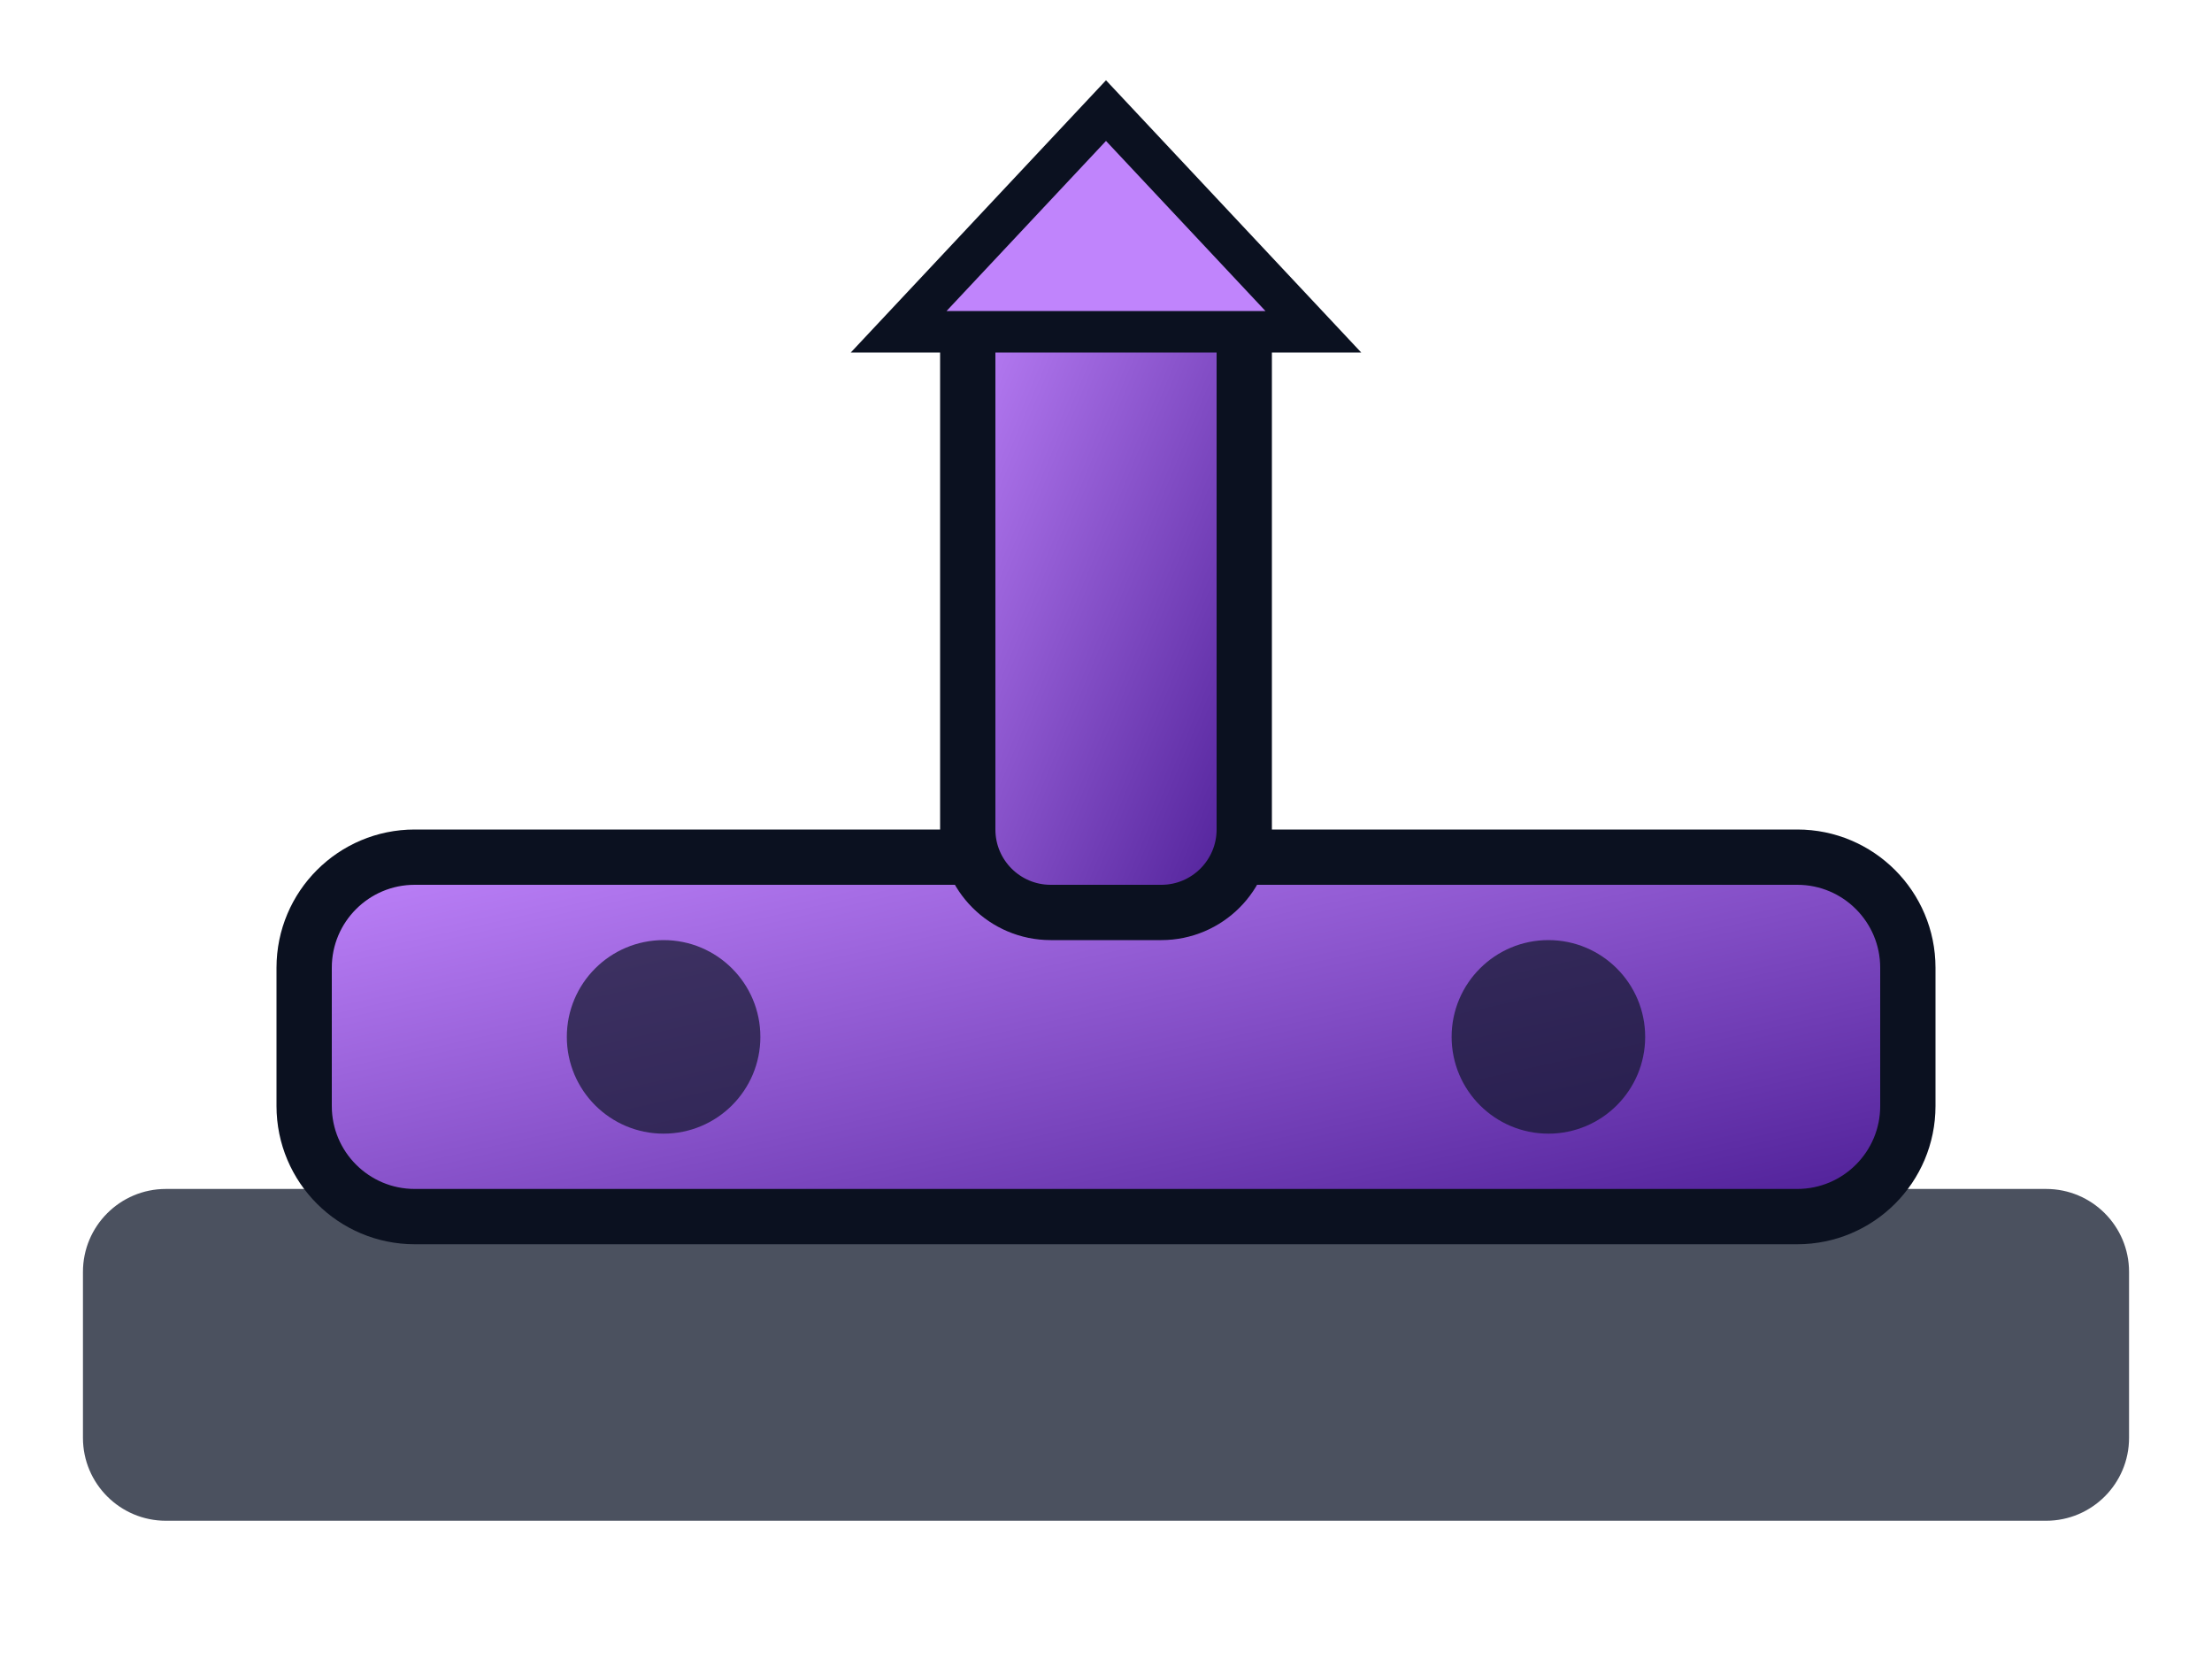
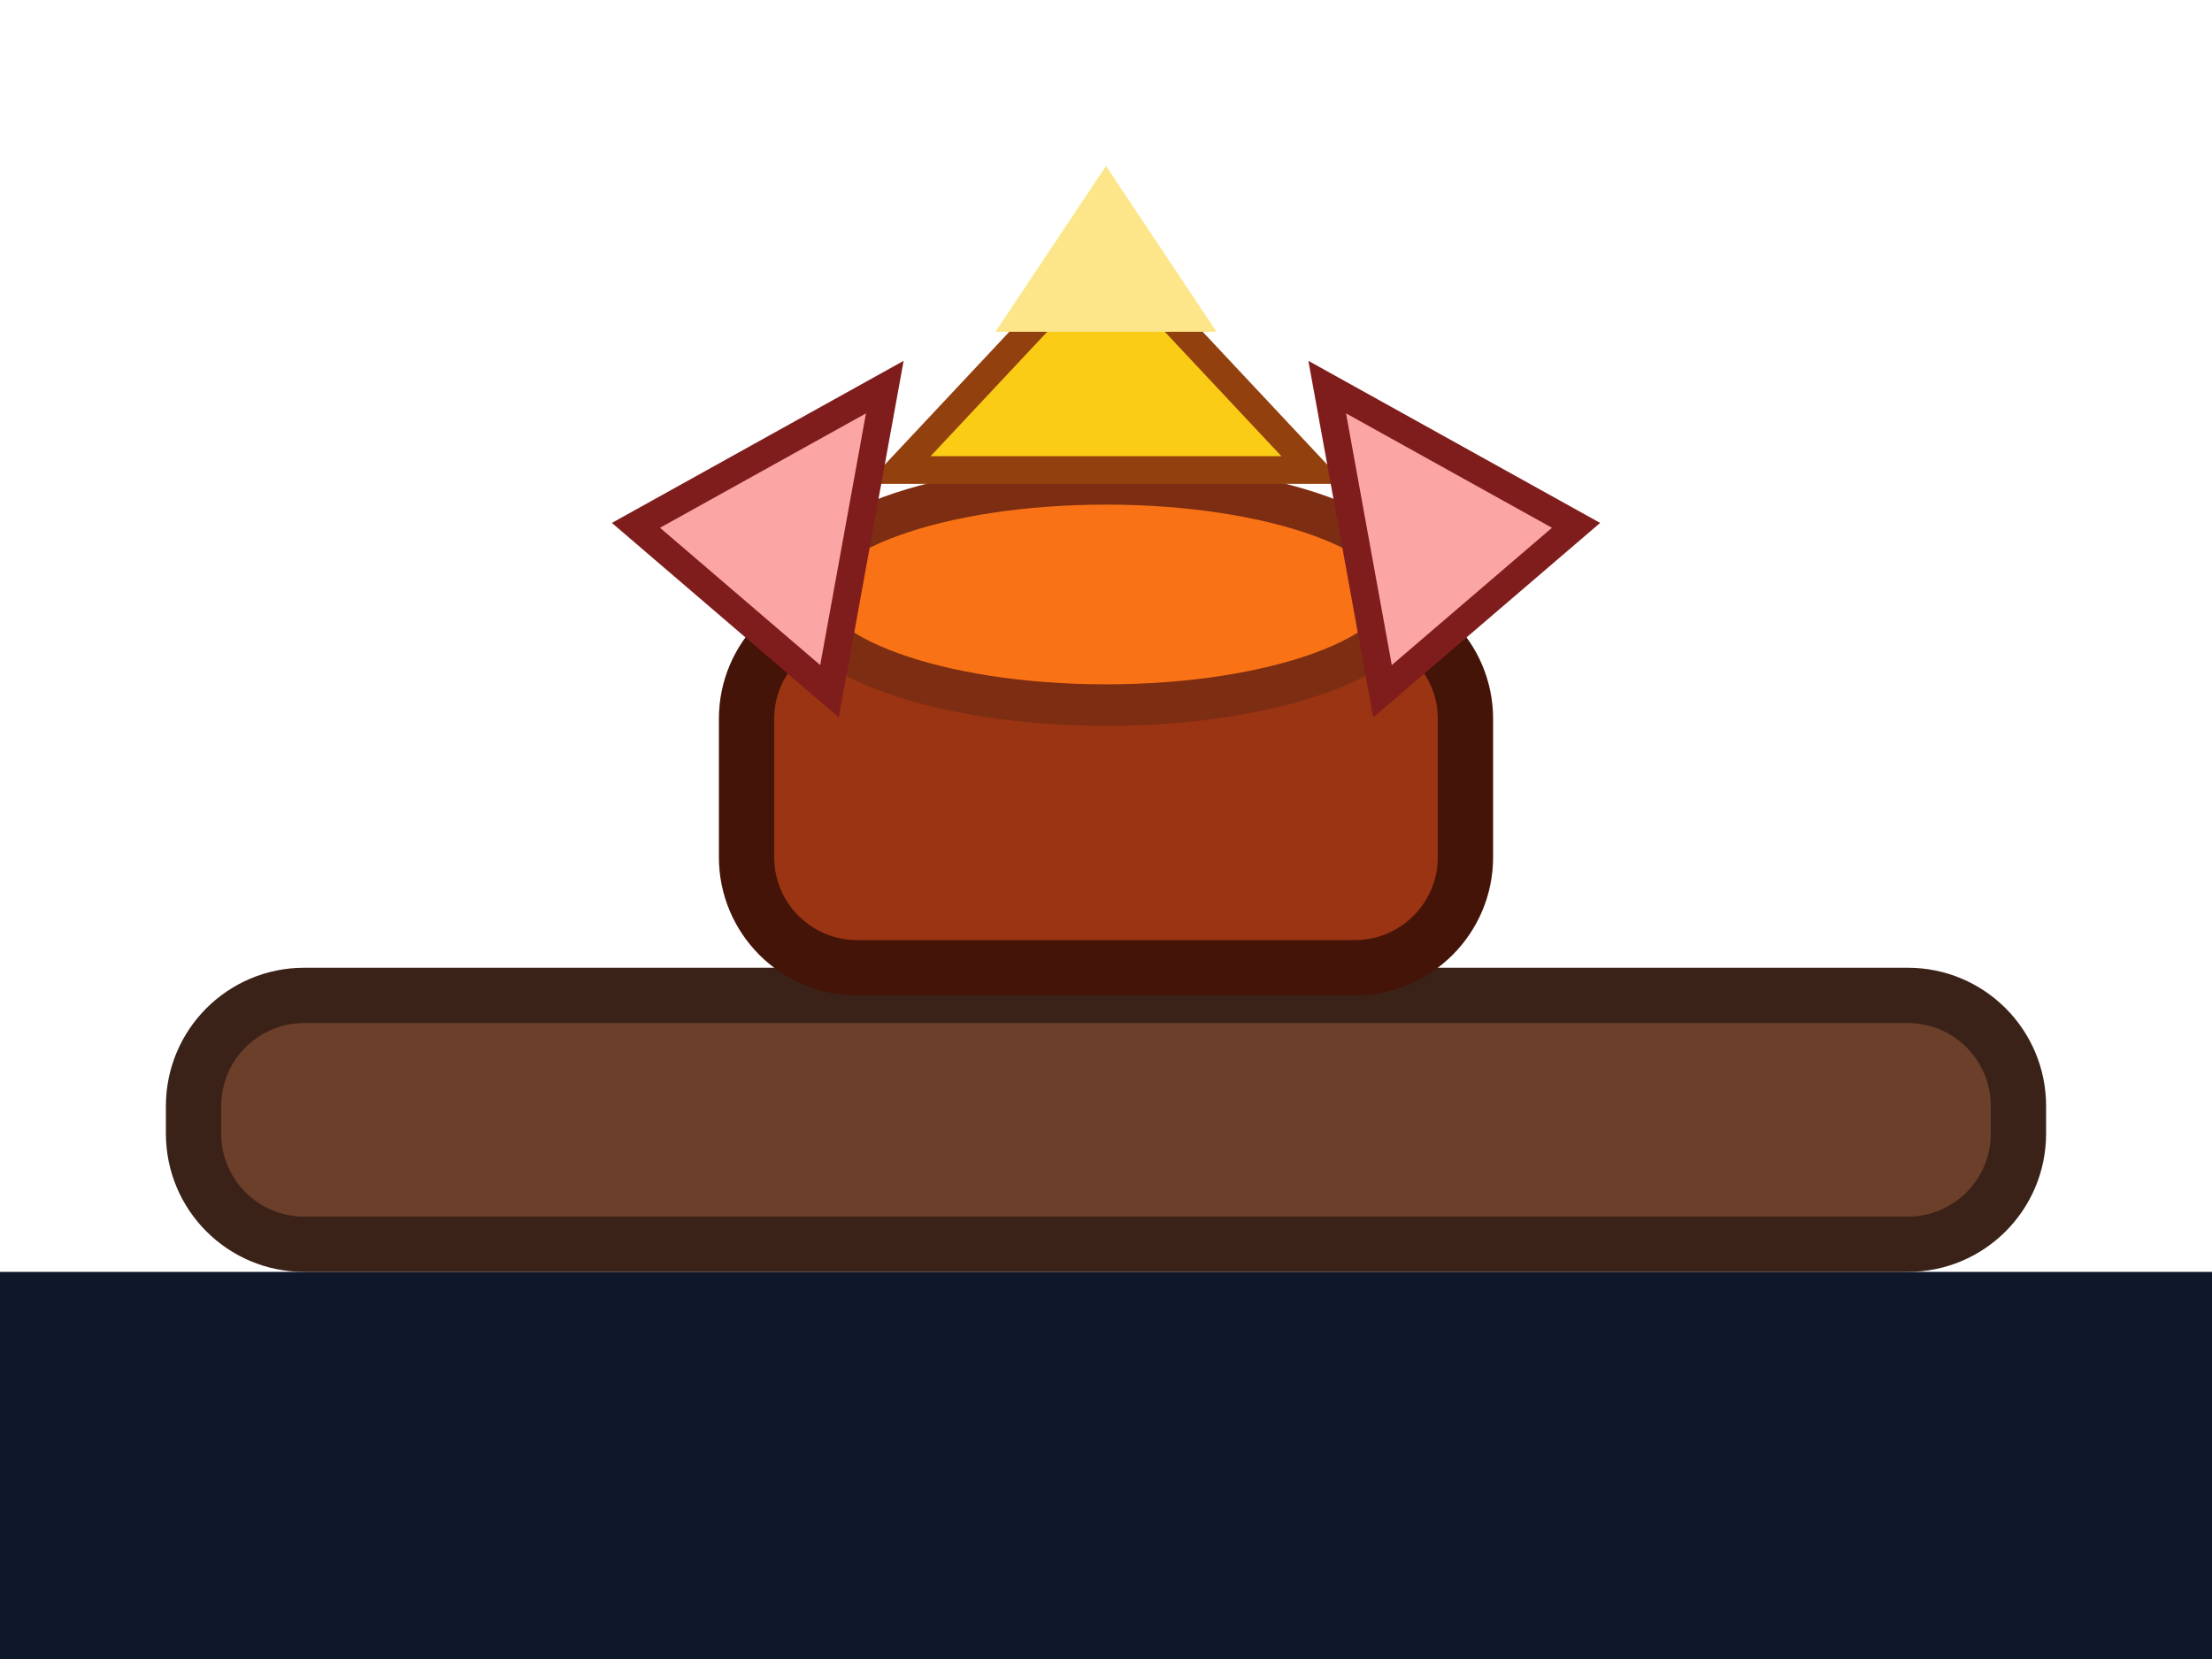
<svg xmlns="http://www.w3.org/2000/svg" width="160" height="120" viewBox="0 0 160 120">
-   <defs>
-     <linearGradient id="g" x1="0" y1="0" x2="1" y2="1">
-       <stop offset="0%" stop-color="#c084fc" />
-       <stop offset="100%" stop-color="#4c1d95" />
-     </linearGradient>
-   </defs>
-   <rect x="6" y="86" width="148" height="24" rx="6" fill="#0f172a" opacity="0.75" />
-   <rect x="22" y="62" width="116" height="26" rx="8" fill="url(#g)" stroke="#0b1120" stroke-width="4" />
-   <circle cx="48" cy="75" r="7" fill="#0f172a" opacity="0.7" />
-   <circle cx="112" cy="75" r="7" fill="#0f172a" opacity="0.7" />
-   <rect x="70" y="18" width="20" height="48" rx="6" fill="url(#g)" stroke="#0b1120" stroke-width="4" />
-   <polygon points="80,8 95,24 65,24" fill="#c084fc" stroke="#0b1120" stroke-width="3" />
+   <rect x="0" y="92" width="160" height="28" fill="#0f172a" />
+   <rect x="14" y="72" width="132" height="18" rx="8" fill="#6b3f2a" stroke="#3b2218" stroke-width="4" />
+   <rect x="54" y="44" width="52" height="26" rx="8" fill="#9a3412" stroke="#431407" stroke-width="4" />
+   <ellipse cx="80" cy="43" rx="22" ry="8" fill="#f97316" stroke="#7c2d12" stroke-width="3" />
+   <polygon points="80,18 95,34 65,34" fill="#facc15" stroke="#92400e" stroke-width="2" />
+   <polygon points="96,28 114,38 100,50" fill="#fca5a5" stroke="#7f1d1d" stroke-width="2" />
+   <polygon points="64,28 46,38 60,50" fill="#fca5a5" stroke="#7f1d1d" stroke-width="2" />
+   <polygon points="80,12 88,24 72,24" fill="#fde68a" />
</svg>
